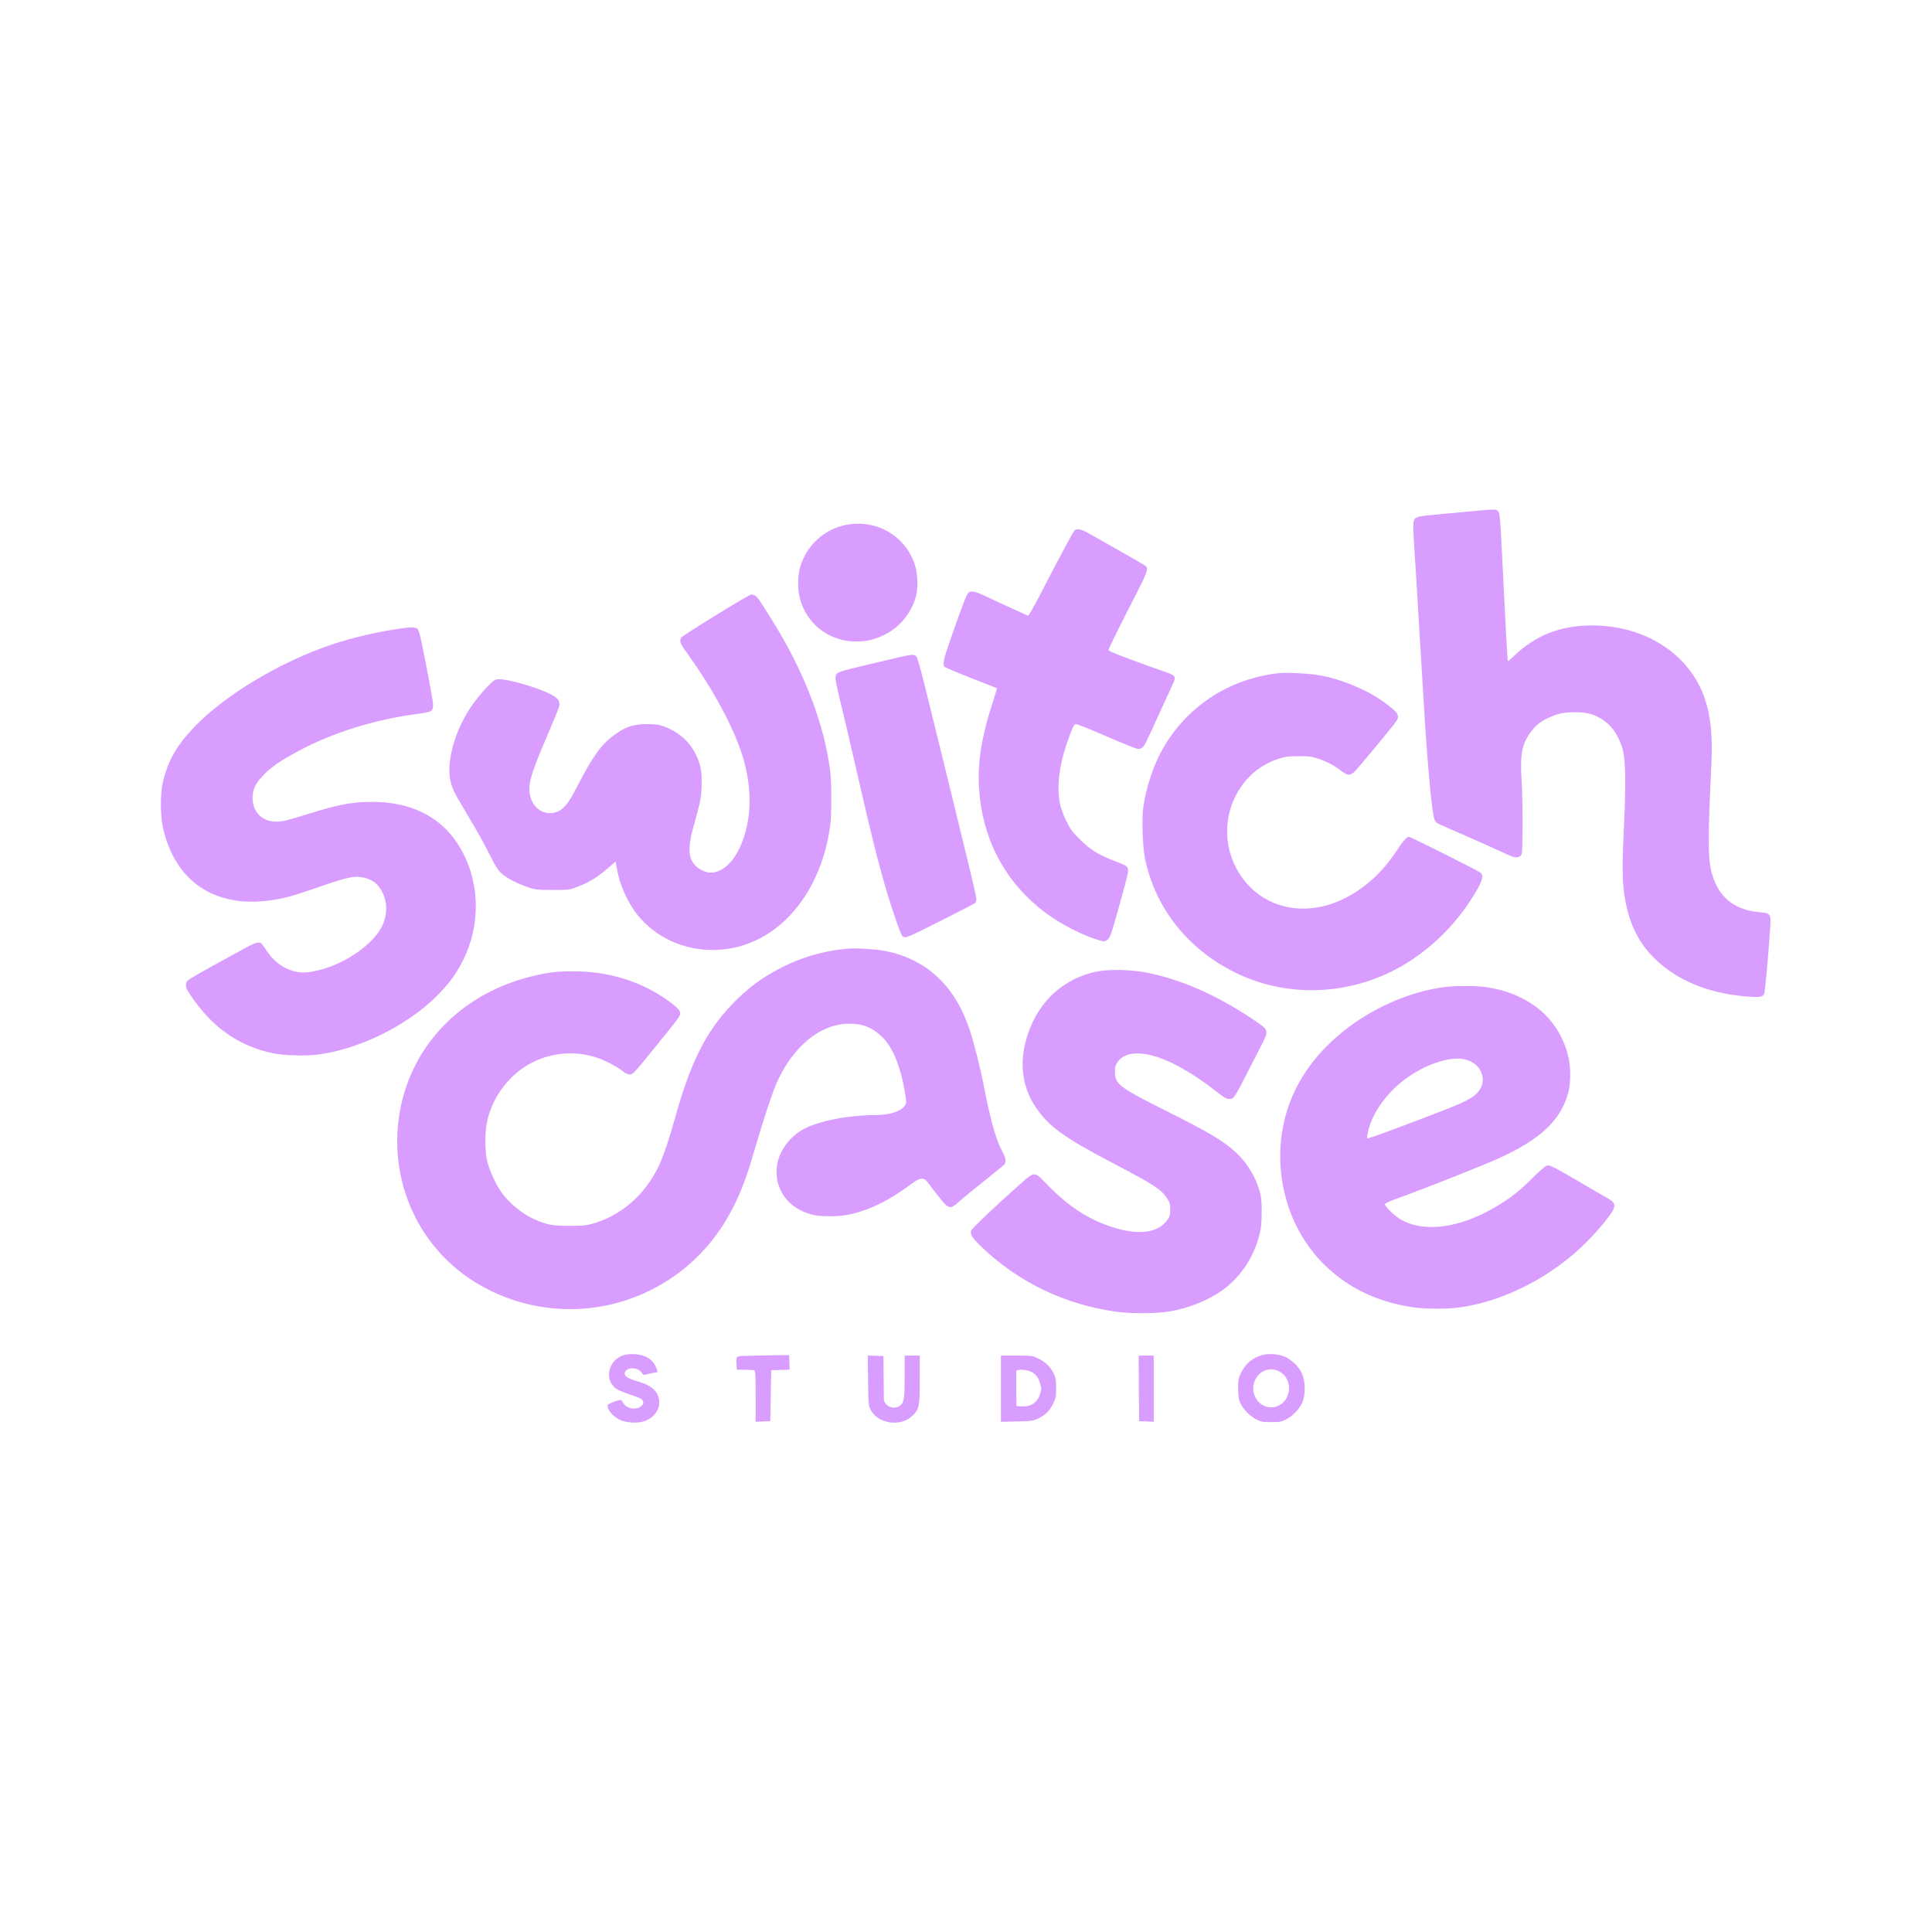
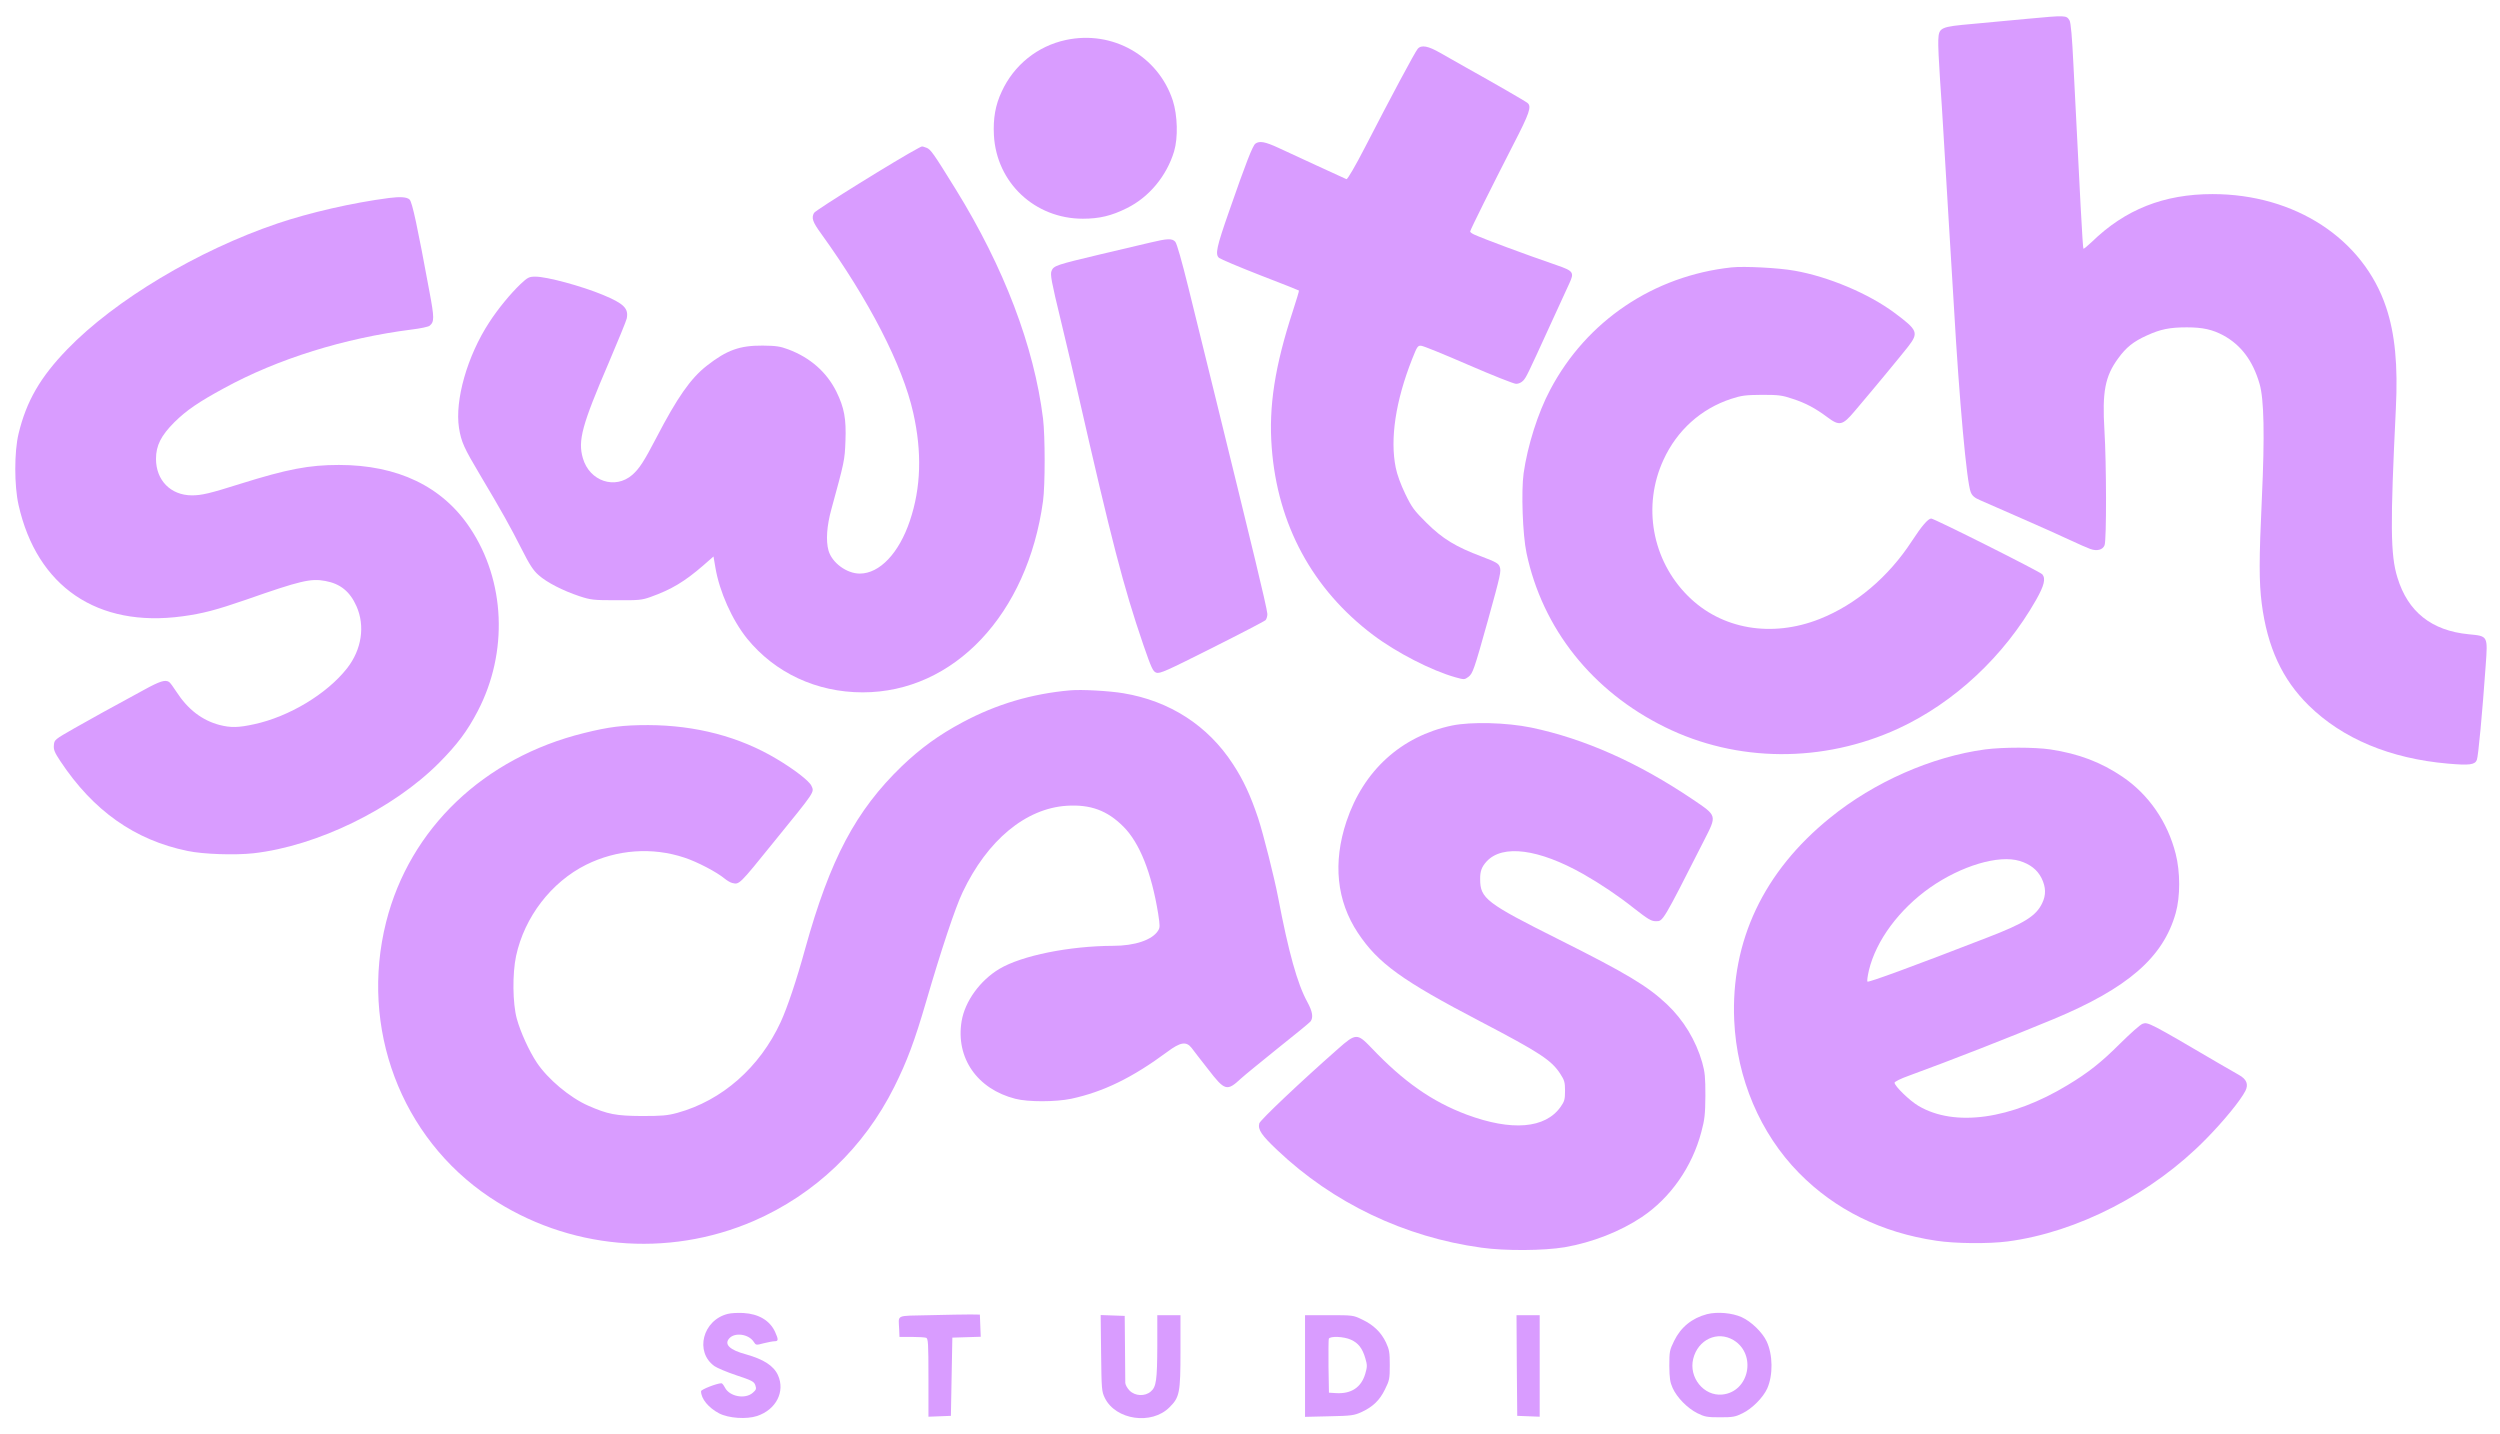
- <svg xmlns="http://www.w3.org/2000/svg" version="1.0" width="2048" height="2048" viewBox="0 0 2048 2048" preserveAspectRatio="xMidYMid meet">
+ <svg xmlns="http://www.w3.org/2000/svg" version="1.0" width="1726" height="990" viewBox="160 529 1726 990" preserveAspectRatio="xMidYMid meet">
  <g transform="translate(0,2048) scale(0.1,-0.1)" fill="#D99CFF" stroke="none">
    <path d="M15595 15060 c-104 -10 -273 -25 -375 -35 -225 -20 -234 -24 -238 -111 -2 -32 4 -156 12 -274 8 -118 18 -264 21 -325 3 -60 19 -324 35 -585 16 -261 34 -558 40 -660 37 -647 88 -1210 116 -1278 10 -25 26 -39 66 -56 29 -13 157 -69 283 -124 127 -55 277 -123 335 -150 58 -27 121 -55 141 -62 47 -17 87 -6 99 26 14 35 13 567 -1 793 -16 266 4 373 95 497 55 76 105 116 198 158 94 43 157 56 276 56 110 0 177 -15 253 -56 122 -67 203 -175 249 -334 31 -105 36 -355 16 -788 -20 -428 -20 -579 -1 -729 39 -302 142 -524 324 -703 234 -230 562 -367 961 -402 150 -13 186 -8 200 25 10 22 39 337 61 650 15 209 17 205 -117 218 -257 25 -420 155 -492 391 -49 157 -50 366 -11 1167 15 300 -6 516 -67 699 -158 474 -630 782 -1199 782 -335 0 -603 -106 -833 -330 -30 -28 -56 -50 -58 -47 -5 4 -24 362 -69 1269 -9 189 -18 293 -27 307 -22 36 -24 36 -293 11z" />
    <path d="M8959 14914 c-196 -42 -359 -173 -443 -356 -44 -93 -60 -186 -54 -302 18 -328 283 -576 614 -576 114 0 198 20 304 73 154 76 275 223 326 392 28 94 24 248 -9 351 -101 308 -416 487 -738 418z" />
    <path d="M11388 14853 c-18 -20 -189 -340 -362 -676 -70 -136 -123 -226 -130 -224 -19 9 -377 172 -469 216 -93 43 -132 50 -160 29 -19 -15 -64 -129 -180 -463 -89 -254 -99 -302 -70 -326 10 -8 137 -62 283 -119 146 -56 266 -104 268 -106 2 -1 -17 -64 -42 -141 -124 -379 -168 -660 -146 -943 40 -532 281 -978 700 -1294 162 -122 404 -246 568 -292 61 -17 63 -17 90 3 30 23 39 48 134 388 89 321 93 341 82 372 -8 23 -26 33 -123 70 -181 68 -271 123 -382 233 -86 85 -102 107 -147 200 -31 64 -57 135 -66 182 -40 198 -1 459 113 748 34 86 39 95 62 93 14 0 160 -60 326 -132 166 -72 315 -131 330 -131 18 0 37 9 50 23 21 24 25 31 183 377 59 129 120 261 134 292 36 77 30 87 -86 127 -224 77 -503 181 -571 212 -15 7 -27 16 -27 21 0 10 152 315 298 600 111 215 128 263 98 287 -14 12 -236 140 -421 243 -55 31 -136 77 -180 102 -85 49 -132 58 -157 29z" />
    <path d="M7940 14167 c-137 -72 -709 -427 -720 -447 -19 -35 -10 -62 49 -143 331 -459 563 -910 636 -1237 61 -271 54 -517 -23 -745 -75 -224 -209 -365 -346 -365 -91 0 -192 75 -216 159 -19 68 -12 170 20 286 90 329 92 337 97 470 6 153 -8 230 -63 342 -67 134 -180 234 -332 291 -56 21 -85 25 -177 26 -158 1 -247 -31 -384 -138 -113 -88 -205 -220 -351 -501 -85 -163 -116 -210 -164 -253 -119 -104 -296 -45 -342 115 -35 121 -7 226 178 657 65 153 122 291 125 307 14 70 -20 103 -164 163 -147 61 -387 126 -466 126 -44 0 -53 -4 -104 -52 -68 -65 -154 -169 -215 -263 -152 -232 -239 -539 -209 -730 16 -97 33 -135 146 -325 149 -250 208 -356 285 -508 56 -111 82 -151 119 -183 56 -50 167 -107 281 -145 80 -26 96 -28 255 -28 153 -1 176 1 235 22 146 52 237 107 364 217 l72 63 13 -76 c28 -167 116 -363 219 -491 193 -237 480 -371 798 -371 630 0 1138 539 1245 1320 15 109 15 448 0 571 -62 498 -269 1042 -602 1581 -154 249 -174 278 -203 288 -35 12 -26 12 -56 -3z" />
    <path d="M4285 13823 c-253 -33 -548 -101 -770 -176 -549 -186 -1122 -529 -1450 -868 -187 -193 -283 -359 -337 -584 -30 -124 -30 -358 0 -491 127 -565 545 -849 1132 -769 140 19 231 43 440 115 374 131 446 148 546 129 104 -19 170 -73 215 -174 61 -137 36 -300 -65 -429 -139 -177 -400 -334 -641 -386 -109 -24 -162 -25 -240 -5 -120 32 -218 107 -297 229 -21 33 -44 64 -51 68 -27 17 -64 5 -175 -56 -261 -142 -343 -187 -477 -263 -138 -79 -140 -80 -143 -118 -3 -31 5 -50 44 -109 227 -343 514 -546 879 -621 110 -23 327 -30 455 -16 440 50 965 306 1282 625 125 126 194 218 266 356 212 406 191 900 -53 1265 -191 287 -500 435 -905 435 -207 0 -357 -29 -680 -130 -212 -67 -268 -80 -336 -80 -146 1 -247 104 -247 252 0 92 35 161 127 253 83 82 166 139 343 235 371 203 832 346 1296 405 59 7 115 19 123 26 33 27 33 54 -1 235 -84 456 -119 618 -137 636 -18 18 -64 21 -143 11z" />
    <path d="M9540 13515 c-52 -12 -203 -48 -335 -79 -315 -75 -330 -80 -345 -116 -10 -25 -3 -67 65 -347 42 -175 94 -394 115 -488 235 -1031 316 -1345 453 -1745 57 -165 67 -186 90 -194 24 -9 70 12 384 170 196 98 362 185 370 192 7 7 13 27 13 43 0 16 -38 183 -84 372 -46 188 -101 412 -121 497 -21 85 -89 364 -152 620 -63 256 -148 599 -188 763 -45 182 -80 306 -91 318 -22 24 -53 23 -174 -6z" />
    <path d="M13555 13344 c-538 -58 -1001 -369 -1252 -844 -85 -159 -157 -388 -184 -578 -17 -125 -7 -422 20 -550 110 -522 454 -955 956 -1202 497 -245 1091 -249 1611 -10 387 179 730 499 951 888 56 99 68 147 43 177 -15 18 -746 385 -767 385 -21 0 -66 -52 -133 -155 -162 -249 -387 -439 -636 -538 -332 -132 -680 -72 -910 158 -249 248 -316 623 -169 941 93 203 259 352 466 420 74 24 100 27 214 28 116 0 139 -3 213 -28 89 -29 156 -65 239 -127 83 -62 104 -57 189 44 136 160 320 383 367 443 75 97 68 114 -93 234 -179 133 -456 250 -690 291 -111 20 -348 32 -435 23z" />
    <path d="M8990 10424 c-266 -23 -512 -96 -745 -221 -163 -87 -288 -178 -418 -302 -319 -308 -496 -642 -668 -1261 -60 -219 -124 -408 -169 -506 -145 -314 -405 -542 -713 -627 -70 -19 -107 -22 -247 -22 -176 1 -234 12 -368 71 -128 56 -280 184 -356 298 -53 80 -113 211 -138 303 -29 106 -31 311 -5 433 58 269 243 510 484 630 212 105 456 123 678 49 89 -29 224 -100 278 -145 16 -13 39 -27 52 -30 49 -12 46 -16 285 280 291 358 283 345 262 391 -15 33 -118 113 -241 186 -256 153 -558 232 -886 233 -173 0 -271 -12 -443 -55 -691 -170 -1203 -659 -1366 -1304 -184 -731 101 -1489 714 -1900 539 -361 1227 -423 1825 -164 422 184 759 505 969 925 88 176 141 318 220 589 104 357 202 651 252 755 171 360 436 579 719 597 164 10 279 -32 391 -144 112 -112 194 -318 240 -601 13 -85 13 -96 -1 -118 -41 -64 -161 -104 -310 -104 -302 -1 -630 -67 -785 -159 -134 -80 -238 -224 -261 -361 -42 -253 107 -469 371 -536 88 -23 279 -22 385 0 223 48 422 145 664 324 91 68 131 74 168 27 12 -17 63 -82 113 -146 117 -152 131 -155 229 -64 25 23 141 117 256 210 116 92 216 174 223 183 20 27 14 68 -22 134 -69 125 -130 345 -202 723 -26 136 -102 438 -138 547 -52 155 -101 262 -174 373 -172 265 -436 436 -757 489 -95 16 -289 27 -365 20z" />
    <path d="M11625 10181 c-351 -74 -611 -310 -729 -662 -95 -285 -68 -548 79 -770 140 -210 303 -328 845 -611 413 -216 492 -268 553 -363 28 -43 32 -58 32 -116 0 -59 -4 -73 -30 -110 -106 -151 -338 -170 -650 -54 -239 90 -435 227 -659 463 -95 99 -106 99 -228 -9 -258 -227 -538 -492 -544 -515 -11 -43 16 -82 125 -185 384 -364 877 -600 1409 -673 163 -23 430 -21 574 3 191 33 385 109 534 209 197 132 347 347 410 587 23 85 27 122 28 250 0 128 -3 162 -22 230 -44 153 -129 293 -243 401 -135 127 -278 213 -749 449 -499 250 -541 282 -541 415 -1 55 11 86 45 123 110 119 360 86 666 -87 121 -69 239 -148 350 -236 100 -78 120 -90 153 -90 49 0 44 -9 332 558 89 175 91 168 -77 282 -378 255 -749 420 -1117 497 -172 35 -413 41 -546 14z" />
    <path d="M15305 10016 c-369 -50 -766 -225 -1070 -472 -459 -371 -686 -851 -662 -1399 18 -401 179 -780 447 -1053 251 -255 570 -412 948 -468 129 -20 362 -22 492 -5 482 63 1004 332 1371 708 123 125 237 265 271 331 23 46 9 81 -45 111 -23 13 -82 47 -132 76 -484 284 -496 290 -532 277 -16 -5 -84 -66 -153 -134 -134 -134 -223 -204 -366 -290 -389 -236 -779 -291 -1029 -143 -60 35 -165 137 -165 160 0 7 44 29 98 48 293 107 704 268 997 390 515 214 760 427 846 733 32 112 32 284 0 409 -56 221 -187 410 -367 532 -149 101 -302 159 -498 189 -110 16 -328 16 -451 0z m239 -770 c72 -22 122 -61 151 -119 30 -62 32 -116 4 -173 -42 -88 -122 -138 -379 -237 -521 -202 -819 -311 -827 -304 -4 4 1 39 10 78 49 205 209 421 422 571 216 151 474 228 619 184z" />
    <path d="M6625 6119 c-174 -43 -230 -263 -92 -361 17 -12 85 -41 151 -63 108 -36 122 -43 131 -69 8 -25 6 -31 -18 -52 -53 -46 -160 -26 -192 36 -9 17 -19 30 -24 30 -31 0 -141 -43 -141 -55 0 -52 51 -114 125 -153 66 -34 189 -42 262 -18 132 44 195 169 144 282 -30 65 -98 109 -222 144 -112 30 -151 69 -114 110 38 43 133 30 168 -23 16 -25 17 -25 69 -11 29 7 63 14 76 14 27 0 27 12 3 65 -36 78 -113 124 -218 130 -37 2 -86 0 -108 -6z" />
    <path d="M13385 6117 c-103 -27 -181 -90 -227 -185 -31 -63 -33 -73 -33 -172 1 -86 5 -113 23 -153 30 -66 101 -138 169 -173 53 -26 67 -29 158 -29 89 0 106 3 156 28 66 32 142 109 170 171 41 93 39 233 -4 325 -29 62 -106 137 -172 167 -66 30 -168 39 -240 21z m183 -179 c162 -98 109 -358 -78 -376 -127 -12 -232 118 -200 247 33 133 167 195 278 129z" />
    <path d="M8020 6110 c-244 -6 -216 8 -212 -100 l2 -50 84 0 c46 0 91 -3 100 -6 14 -5 16 -39 16 -275 l0 -270 78 3 77 3 5 270 5 270 98 3 98 3 -3 76 -3 77 -65 1 c-36 0 -162 -2 -280 -5z" />
    <path d="M9202 5848 c3 -252 4 -265 26 -310 75 -152 323 -188 446 -64 70 69 76 100 76 388 l0 248 -80 0 -80 0 0 -212 c-1 -237 -7 -283 -45 -315 -40 -35 -108 -32 -146 6 -16 16 -29 40 -30 53 0 13 -1 122 -2 243 l-2 220 -83 3 -83 3 3 -263z" />
    <path d="M10610 5759 l0 -351 168 4 c153 3 171 6 222 29 79 37 125 81 162 157 31 62 33 74 33 167 0 87 -3 107 -26 156 -33 70 -86 122 -165 159 -61 30 -65 30 -228 30 l-166 0 0 -351z m316 182 c52 -23 80 -60 100 -128 14 -48 14 -58 0 -107 -28 -95 -97 -141 -204 -134 l-47 3 -3 180 c-1 98 0 185 2 192 8 20 104 16 152 -6z" />
    <path d="M12072 5763 l3 -348 78 -3 77 -3 0 351 0 350 -80 0 -80 0 2 -347z" />
  </g>
</svg>
